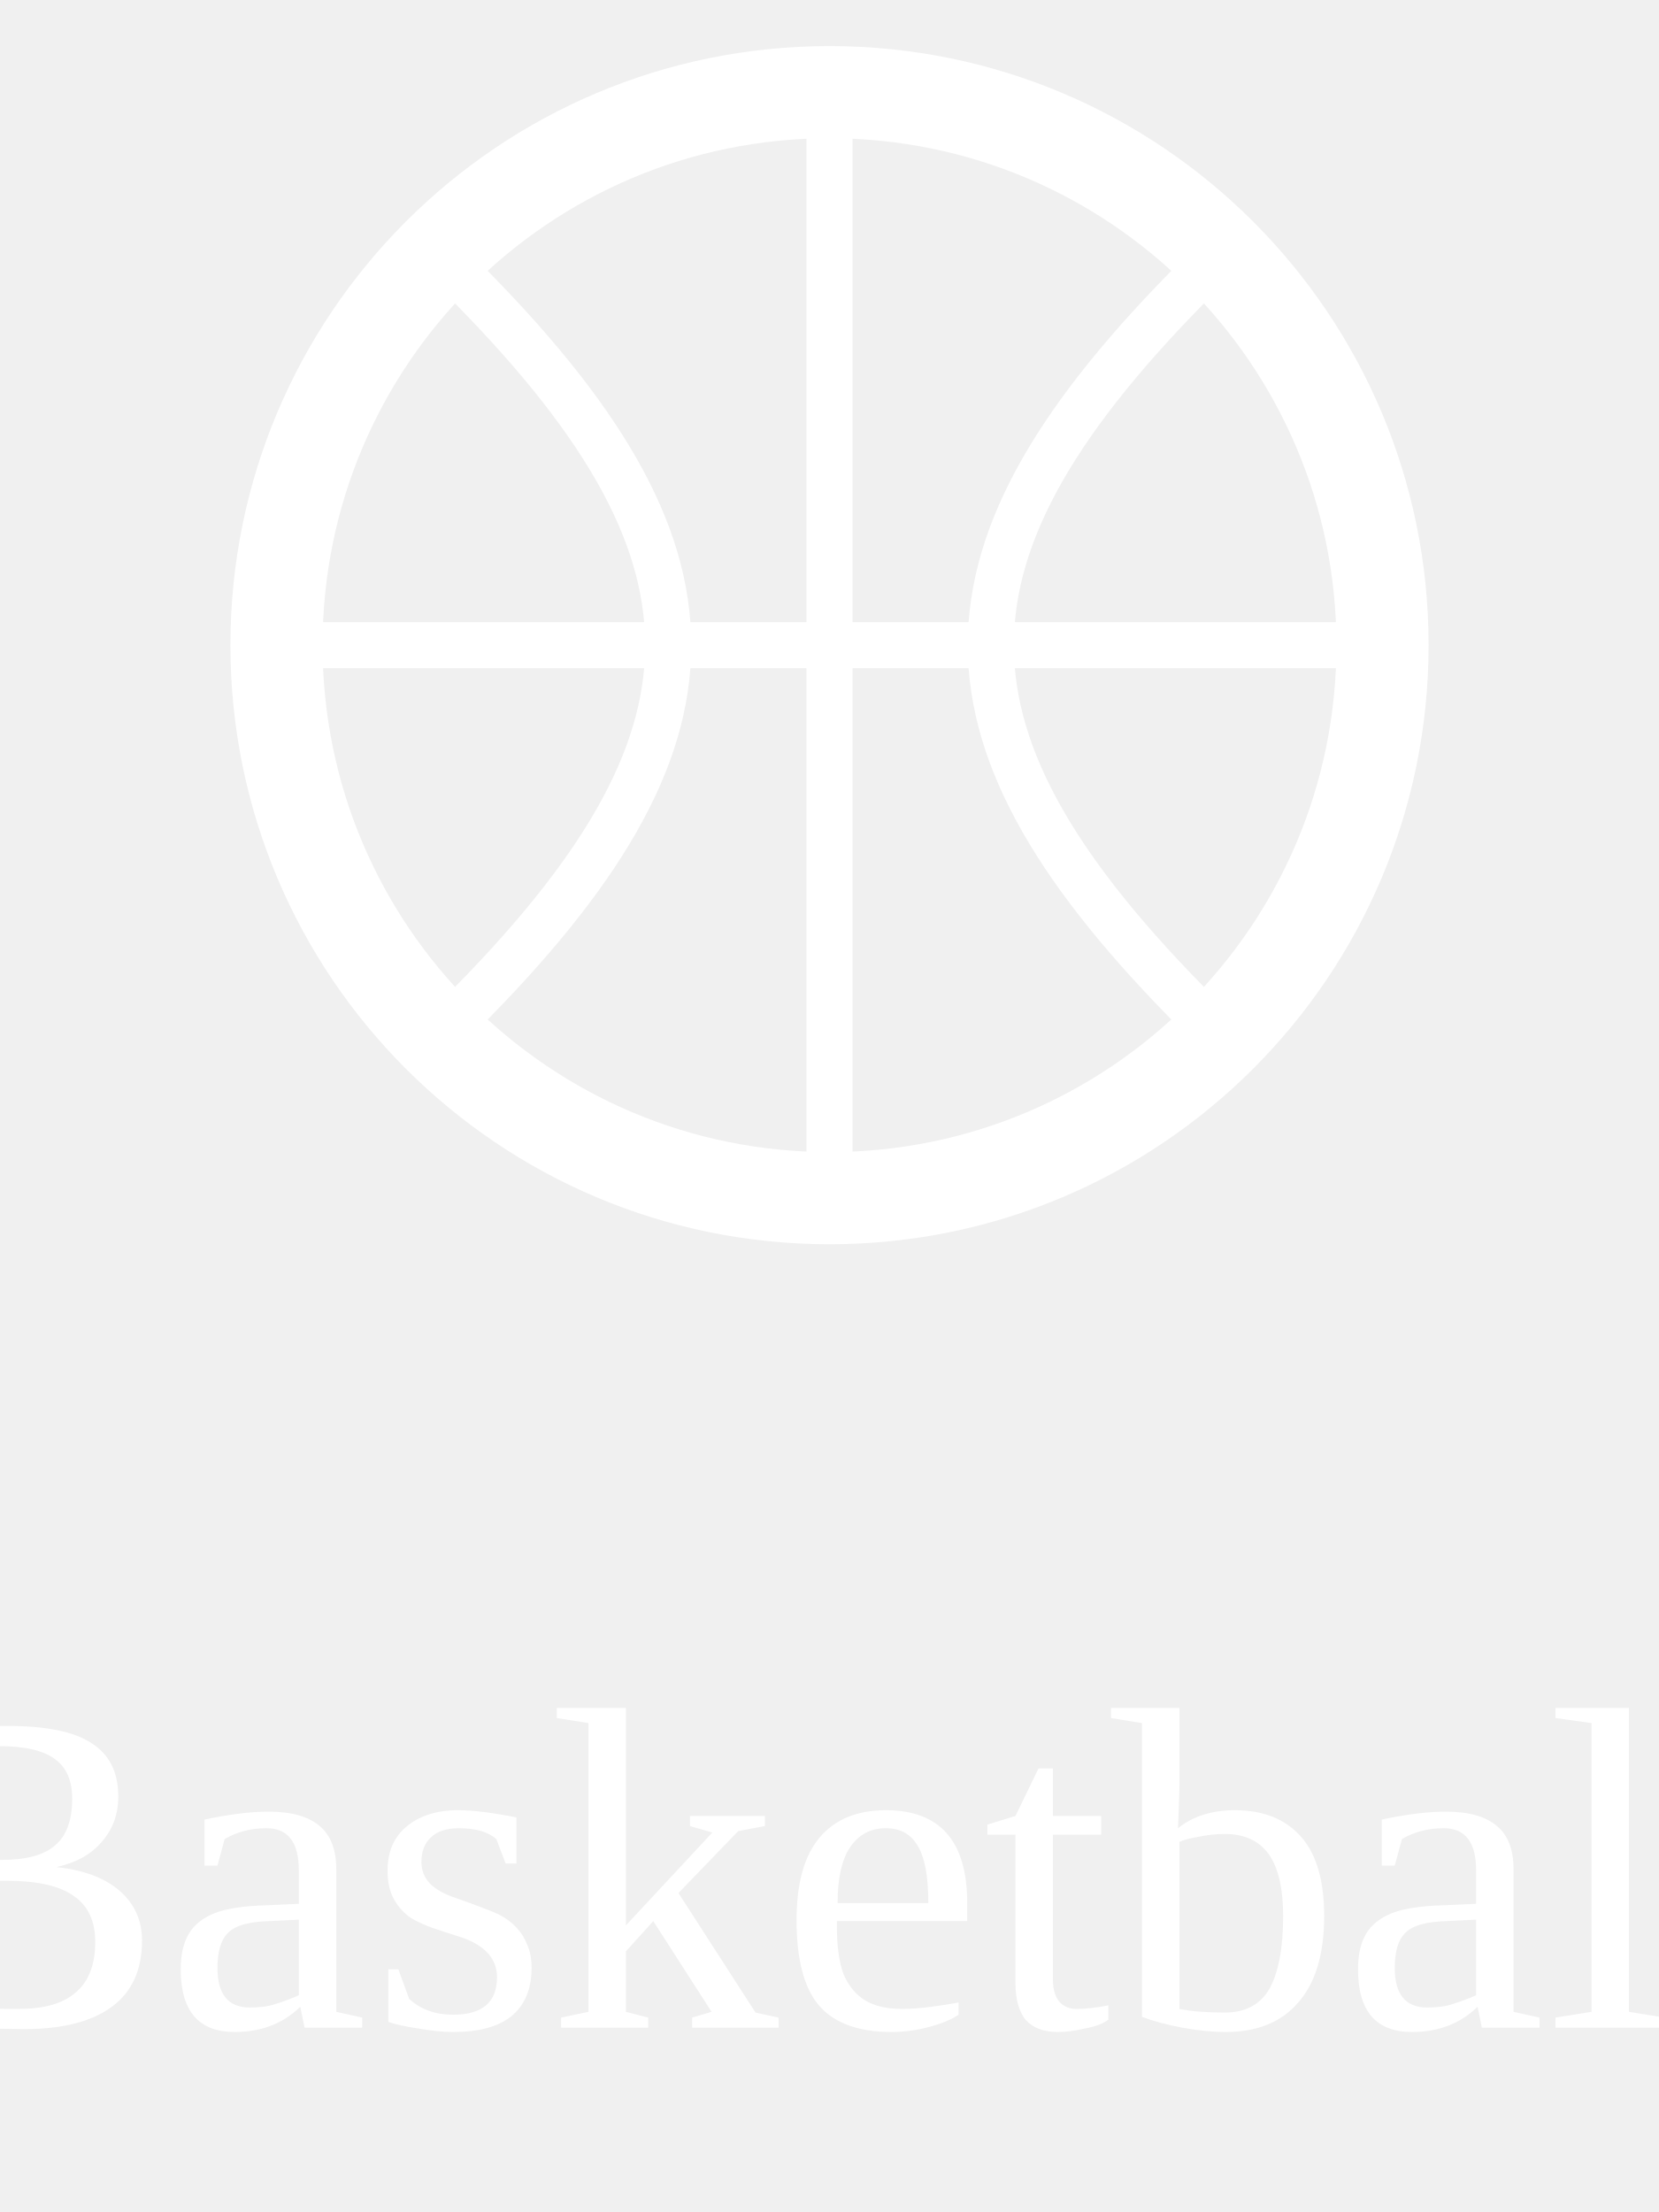
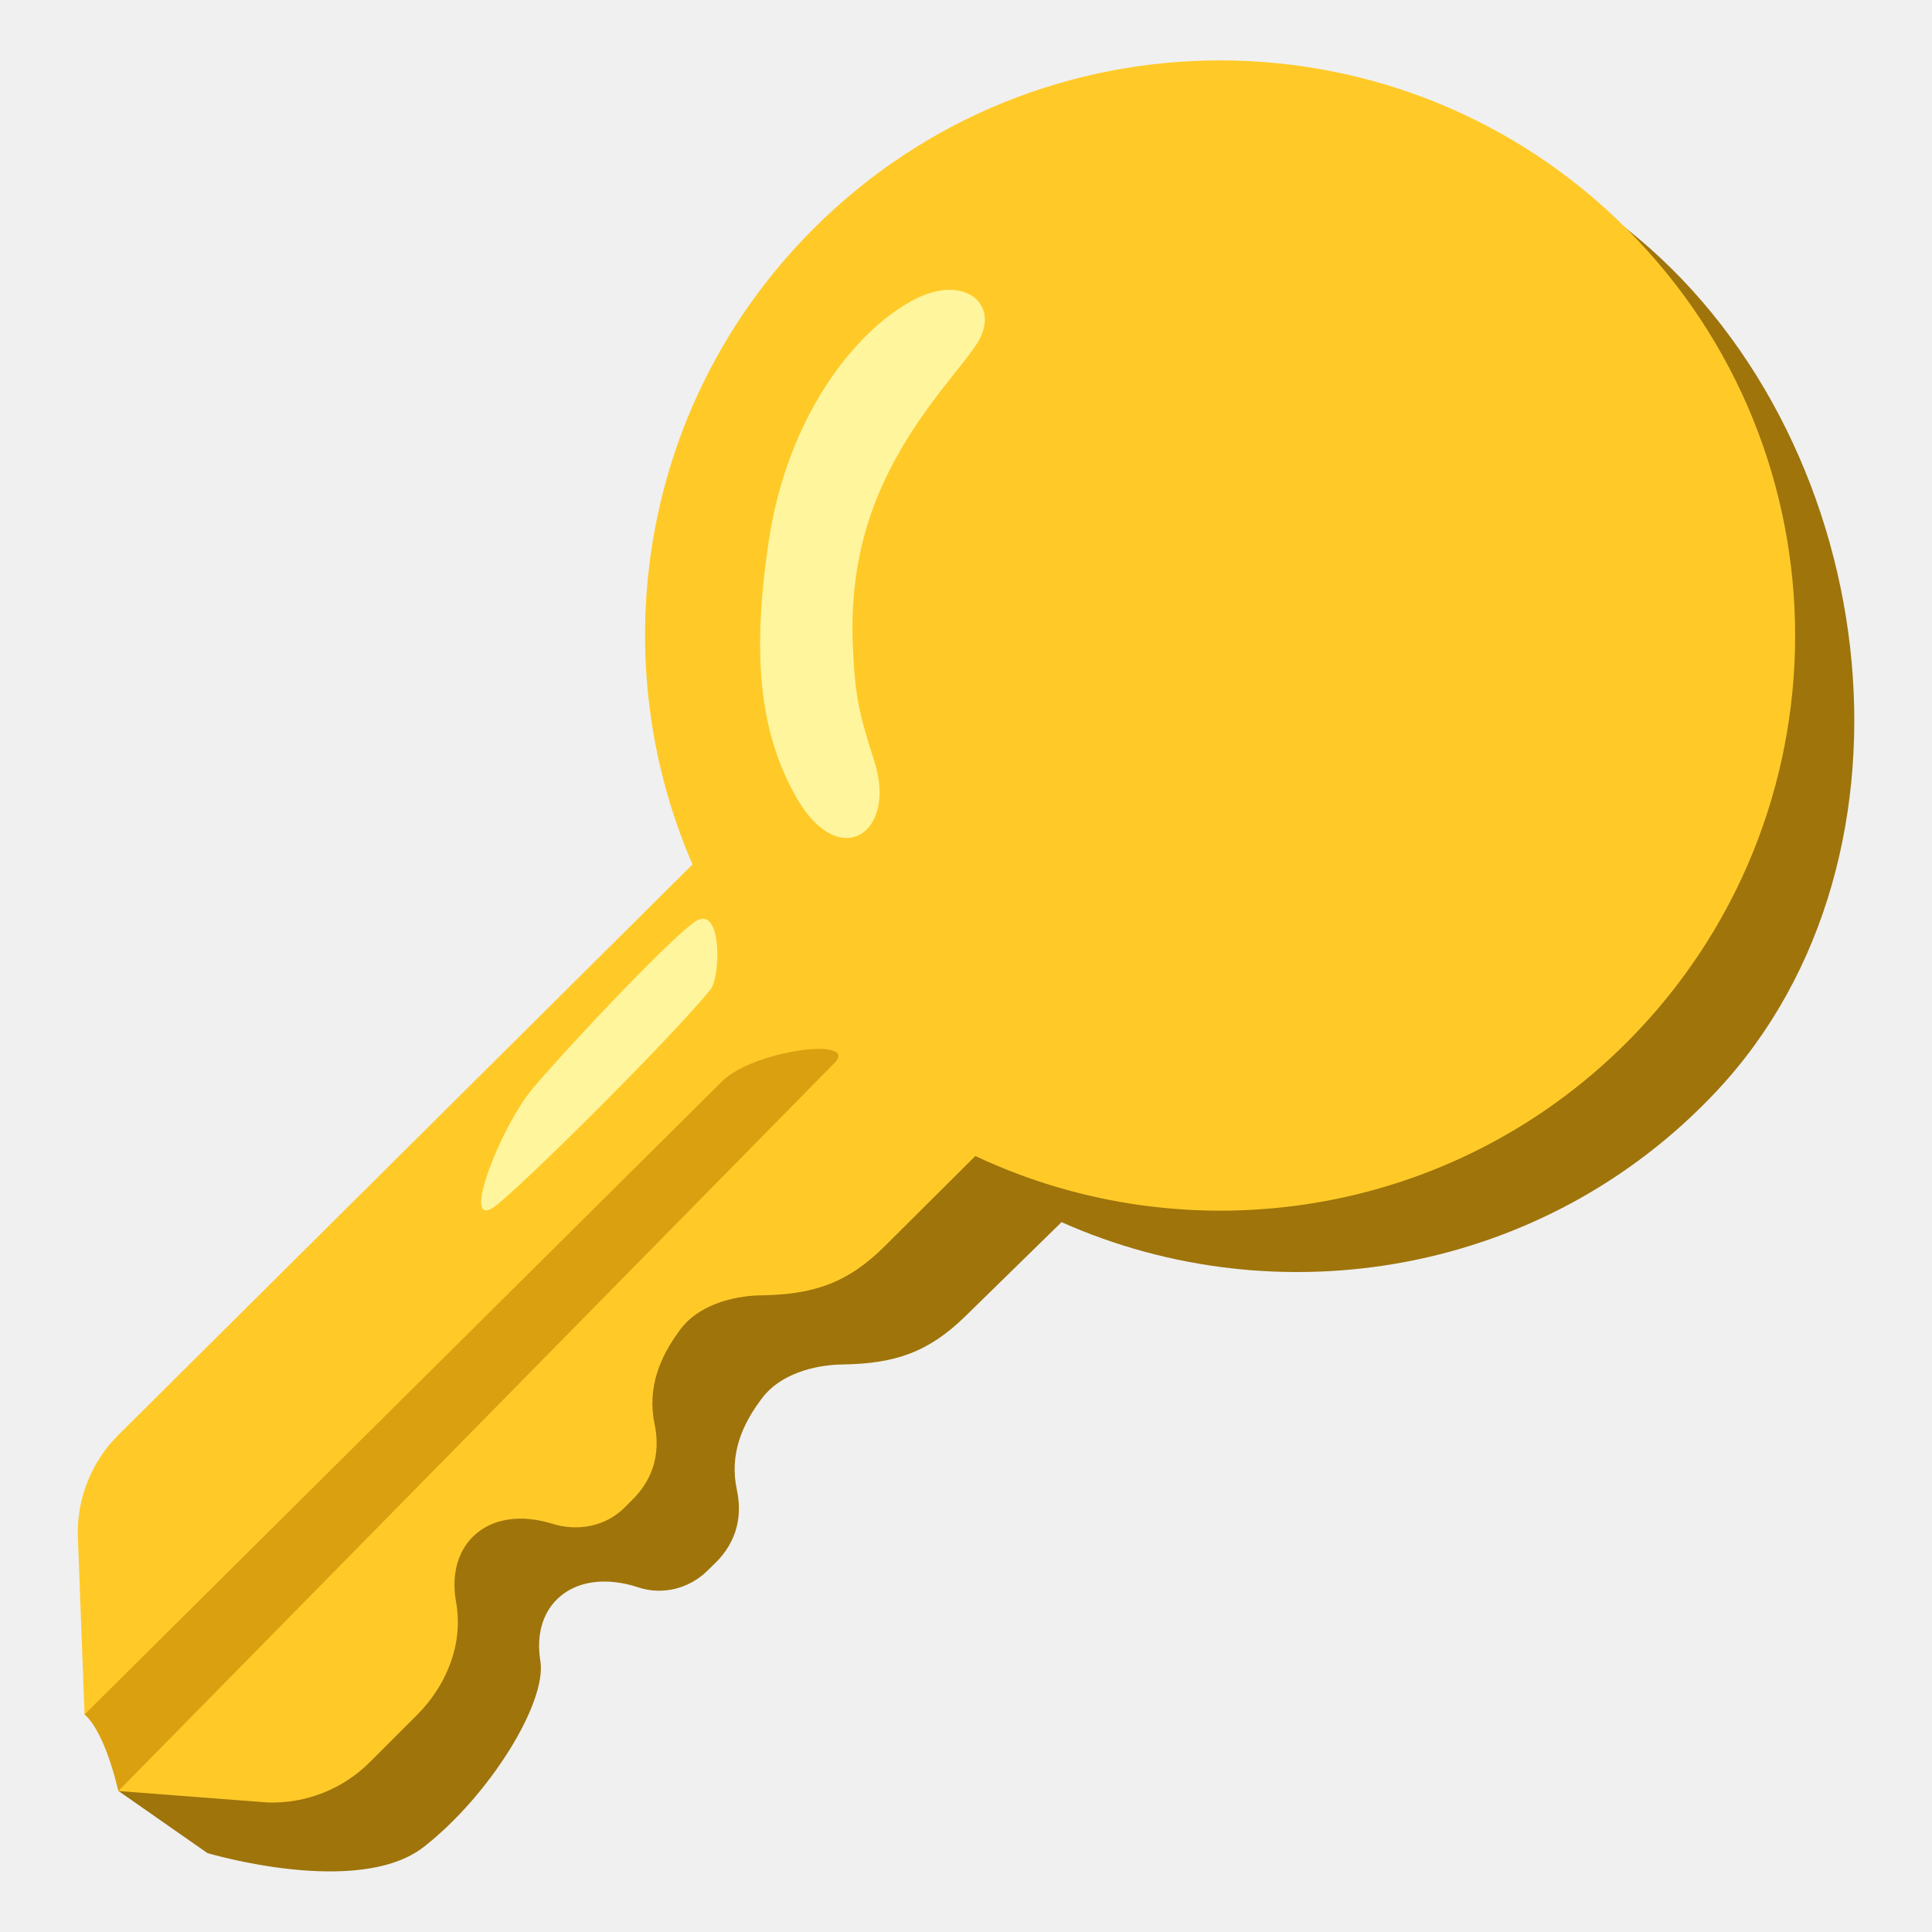
- <svg xmlns="http://www.w3.org/2000/svg" width="36" height="48" viewBox="0 0 36 48">
-   <circle cx="18" cy="14" r="12" fill="none" stroke="#ffffff" stroke-width="2" />
-   <path d="M6 14h24M18 2v24M10 6c6 6 6 10 0 16M26 6c-6 6-6 10 0 16" stroke="#ffffff" stroke-width="1" fill="none" />
-   <text x="18" y="44" text-anchor="middle" font-size="10" fill="#ffffff">Basketball</text>
+ <svg xmlns="http://www.w3.org/2000/svg" width="24" height="24" viewBox="0 0 128 128">
+   <path d="M107.77 15.16c-14.5-11.48-35.93-6.24-46.72 3.2c-12.08 10.56-12.42 27.25-6.13 40.88l-43.58 42.77c-1.77 1.74-3.59 14.19-3.5 16.64l5.9 4.12s9.99 2.99 14.34-.41s8.17-9.56 7.72-12.33c-.26-1.59.08-3.07 1.11-4.08c1.28-1.26 3.32-1.47 5.39-.78c1.59.53 3.36.08 4.55-1.09l.42-.41c1.69-1.58 1.88-3.42 1.55-4.96c-.51-2.39.36-4.37 1.7-6.12c1.16-1.52 3.36-2.16 5.28-2.19c3.46-.05 5.7-.79 8.15-3.19l6.38-6.24c14.36 6.4 31.97 3.51 43.4-8.68c14.66-15.64 10.91-43.77-5.96-57.13z" fill="#9e740b" />
+   <path d="M107.77 15.16c-14.88-14.88-39-14.88-53.88 0c-11.39 11.39-14.05 28.18-8.01 42.11L7.83 95.08a9.11 9.11 0 0 0-2.67 6.76l.44 11.75c2.17 1.22 2.24 5.07 2.24 5.07l9.9.76c2.53.08 4.98-.89 6.76-2.67l3.14-3.14c1.96-1.96 3.07-4.73 2.58-7.45c-.31-1.69.03-3.27 1.1-4.34c1.26-1.26 3.23-1.5 5.26-.87c1.69.53 3.53.19 4.79-1.06l.43-.43c1.71-1.63 1.9-3.52 1.57-5.1c-.51-2.46.37-4.49 1.71-6.29c1.17-1.57 3.4-2.22 5.33-2.25c3.49-.05 5.76-.81 8.23-3.28l5.98-5.95c14.13 6.65 31.49 4.14 43.17-7.54c14.86-14.89 14.86-39.01-.02-53.89z" fill="#ffca28" />
+   <path d="M5.6 113.59s1.24.84 2.24 5.07l47.48-48.27c1.55-1.7-5.4-.82-7.48 1.25L5.6 113.59z" fill="#dba010" />
+   <path d="M60.43 19.92c-3.9 2.12-8.3 7.8-9.51 16c-1.1 7.44-.63 12.61 1.87 16.96c2.83 4.91 6.68 2.31 5.13-2.47c-1.02-3.15-1.28-4.34-1.42-7.68c-.11-2.61.16-5.24.9-7.74c1.84-6.2 6.11-10.27 7.36-12.28c1.59-2.57-.92-4.66-4.33-2.79z" fill="#fff59d" />
+   <path d="M33.05 79.72c-2.84 2.42.1-5.11 2.28-7.65C38.2 68.71 45 61.58 46.2 60.97c1.64-.83 1.54 3.75.87 4.59C44.69 68.5 35.9 77.3 33.05 79.72z" fill="#fff59d" />
</svg>
